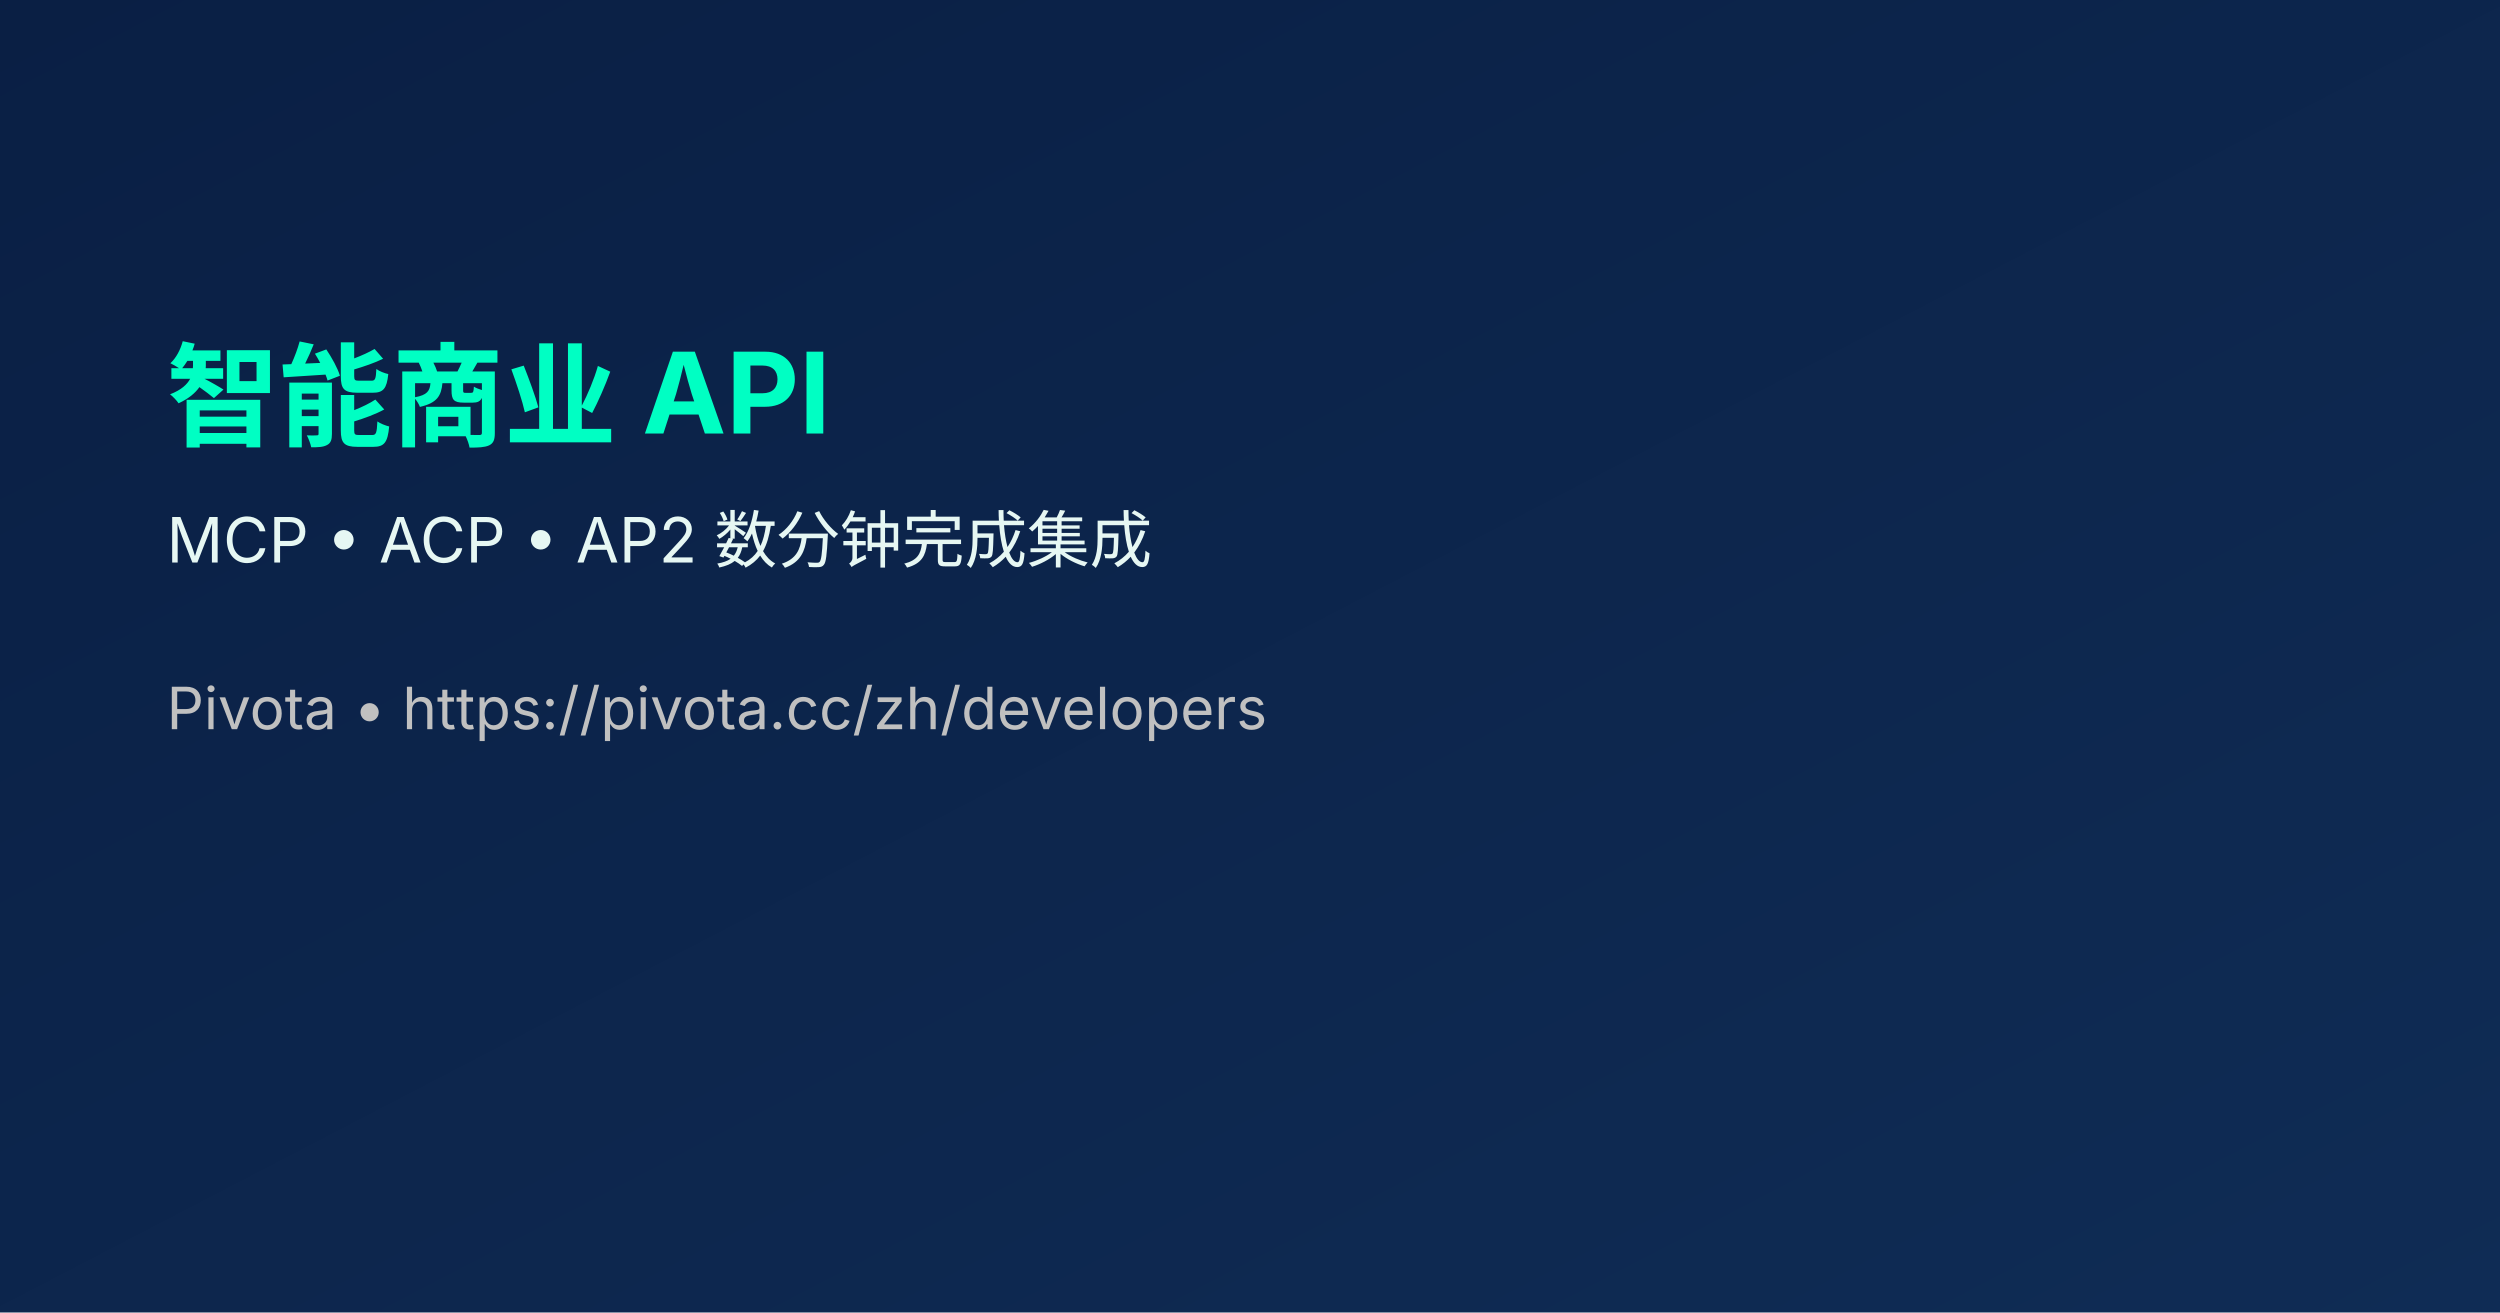
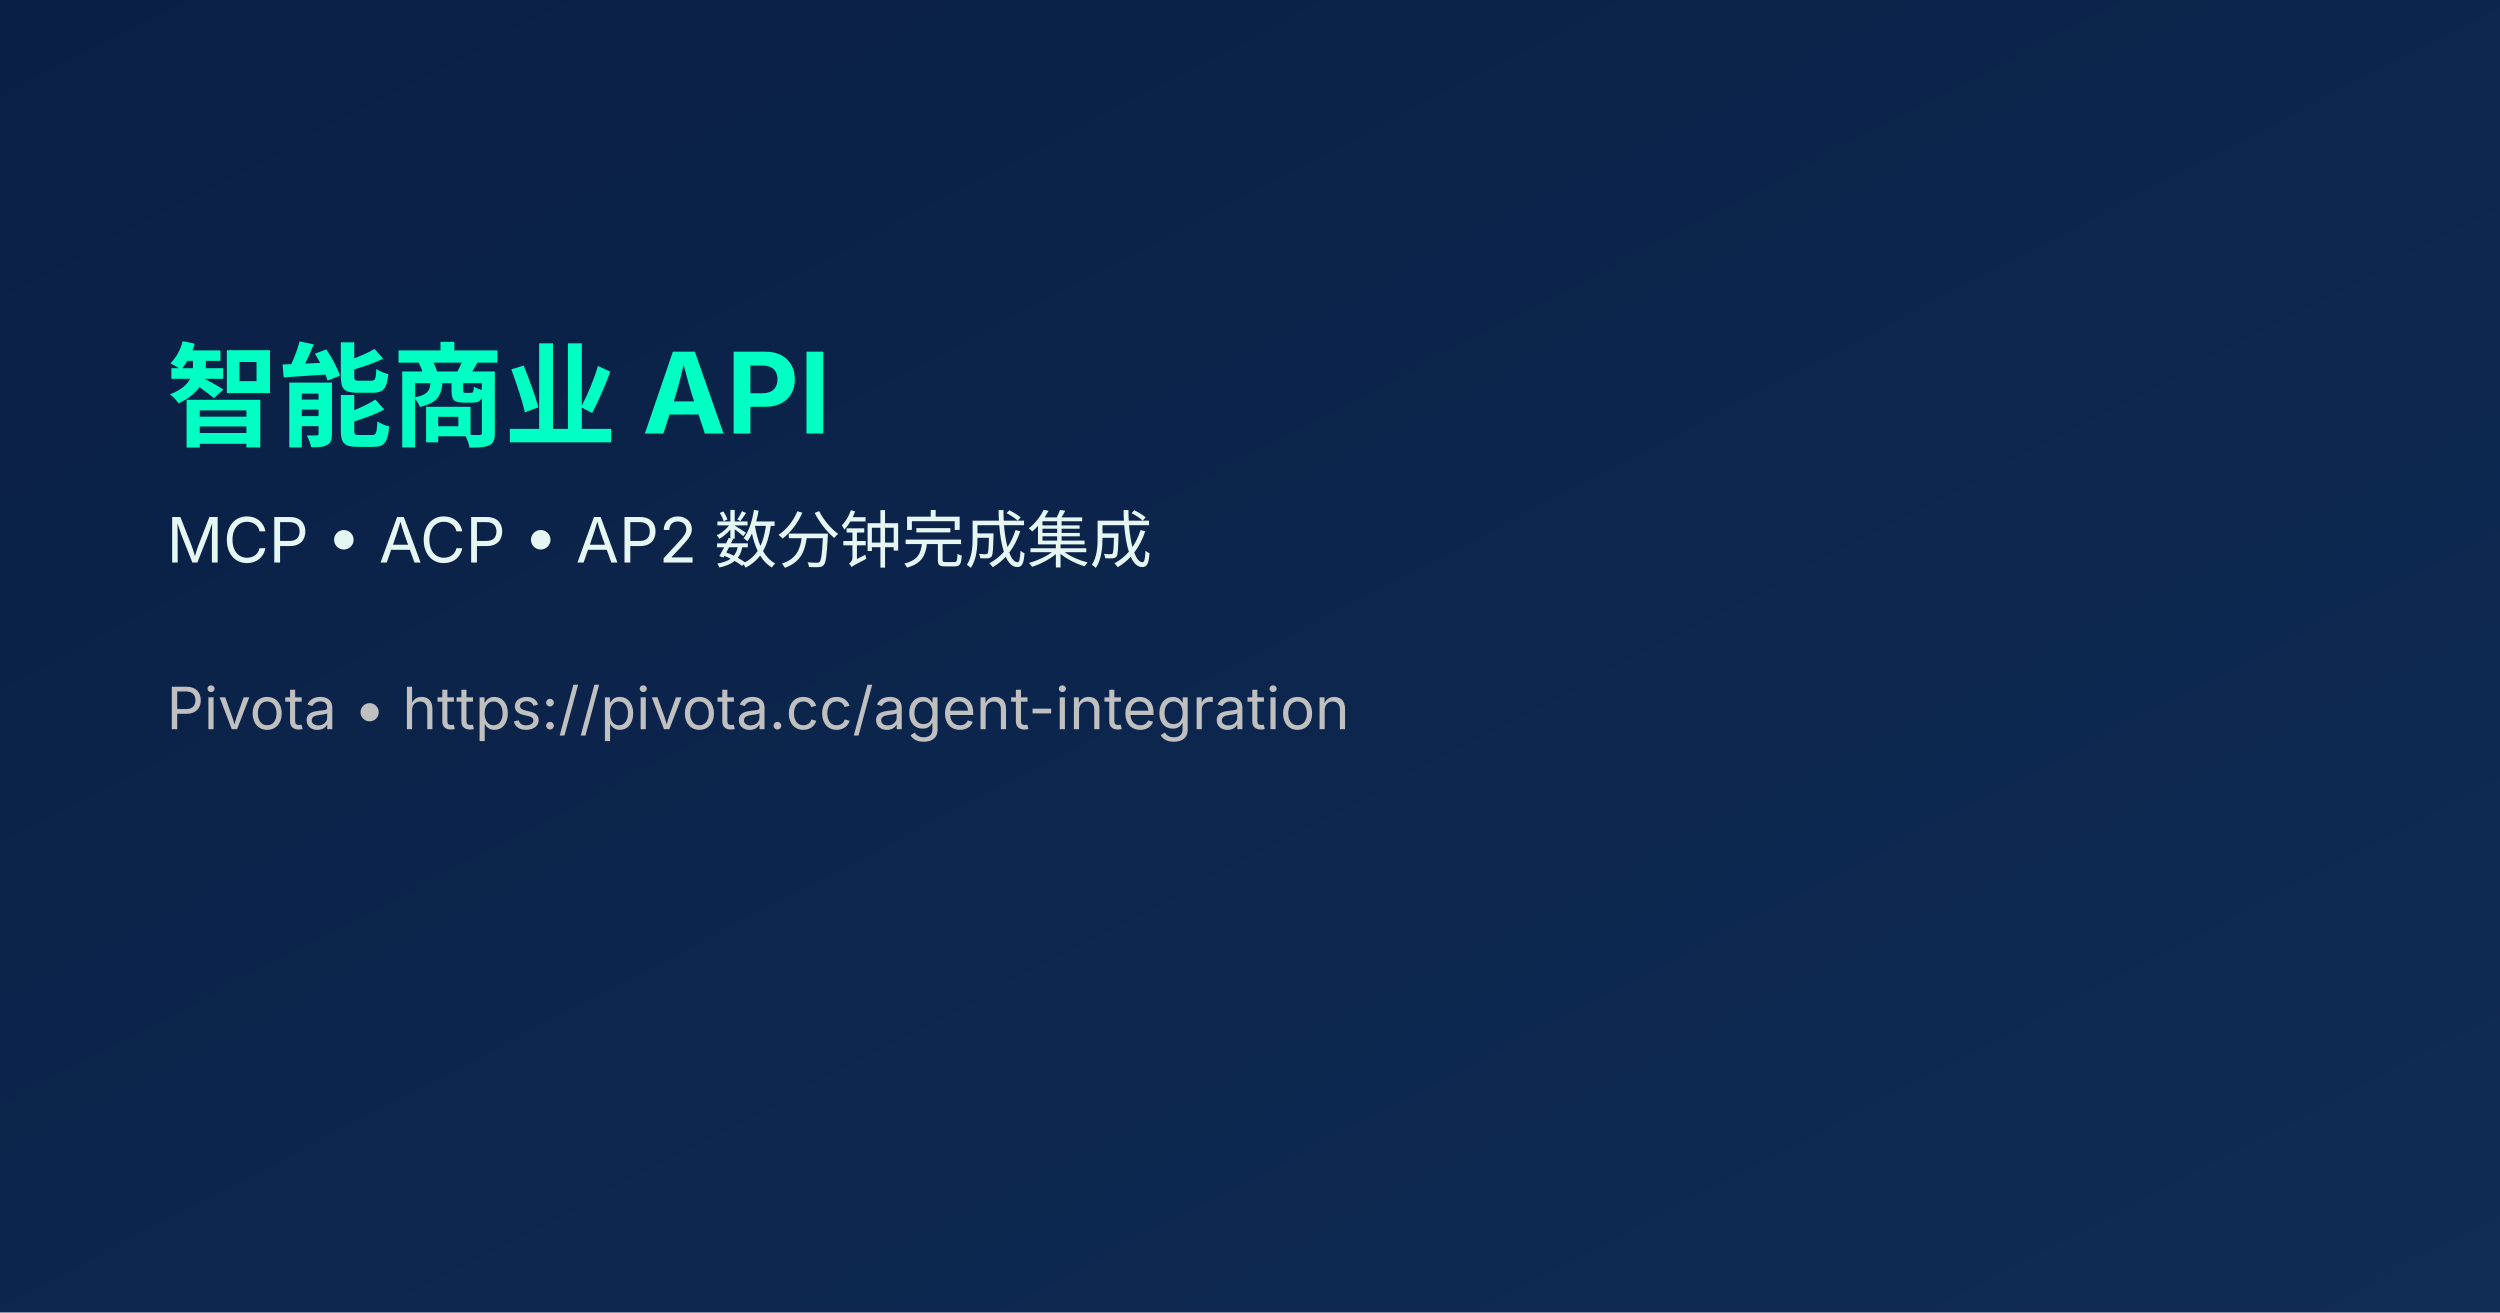
<svg xmlns="http://www.w3.org/2000/svg" width="1200" height="630" viewBox="0 0 1200 630">
  <defs>
    <linearGradient id="g" x1="0" y1="0" x2="1" y2="1">
      <stop offset="0%" stop-color="#0A1F44" />
      <stop offset="100%" stop-color="#0F2C55" />
    </linearGradient>
  </defs>
  <rect width="1200" height="630" fill="url(#g)" />
  <text x="80" y="210" fill="#00FFC3" font-family="Inter, Arial, sans-serif" font-size="54" font-weight="700">
    智能商业 API
  </text>
  <text x="80" y="270" fill="#E6F7F3" font-family="Inter, Arial, sans-serif" font-size="30">
    MCP • ACP • AP2 数分钟完成集成
  </text>
  <text x="80" y="350" fill="#C0C0C0" font-family="Inter, Arial, sans-serif" font-size="28">
-     Pivota • https://pivota.cc/zh/developers
+     Pivota • https://pivota.cc/agent-integration
  </text>
</svg>
